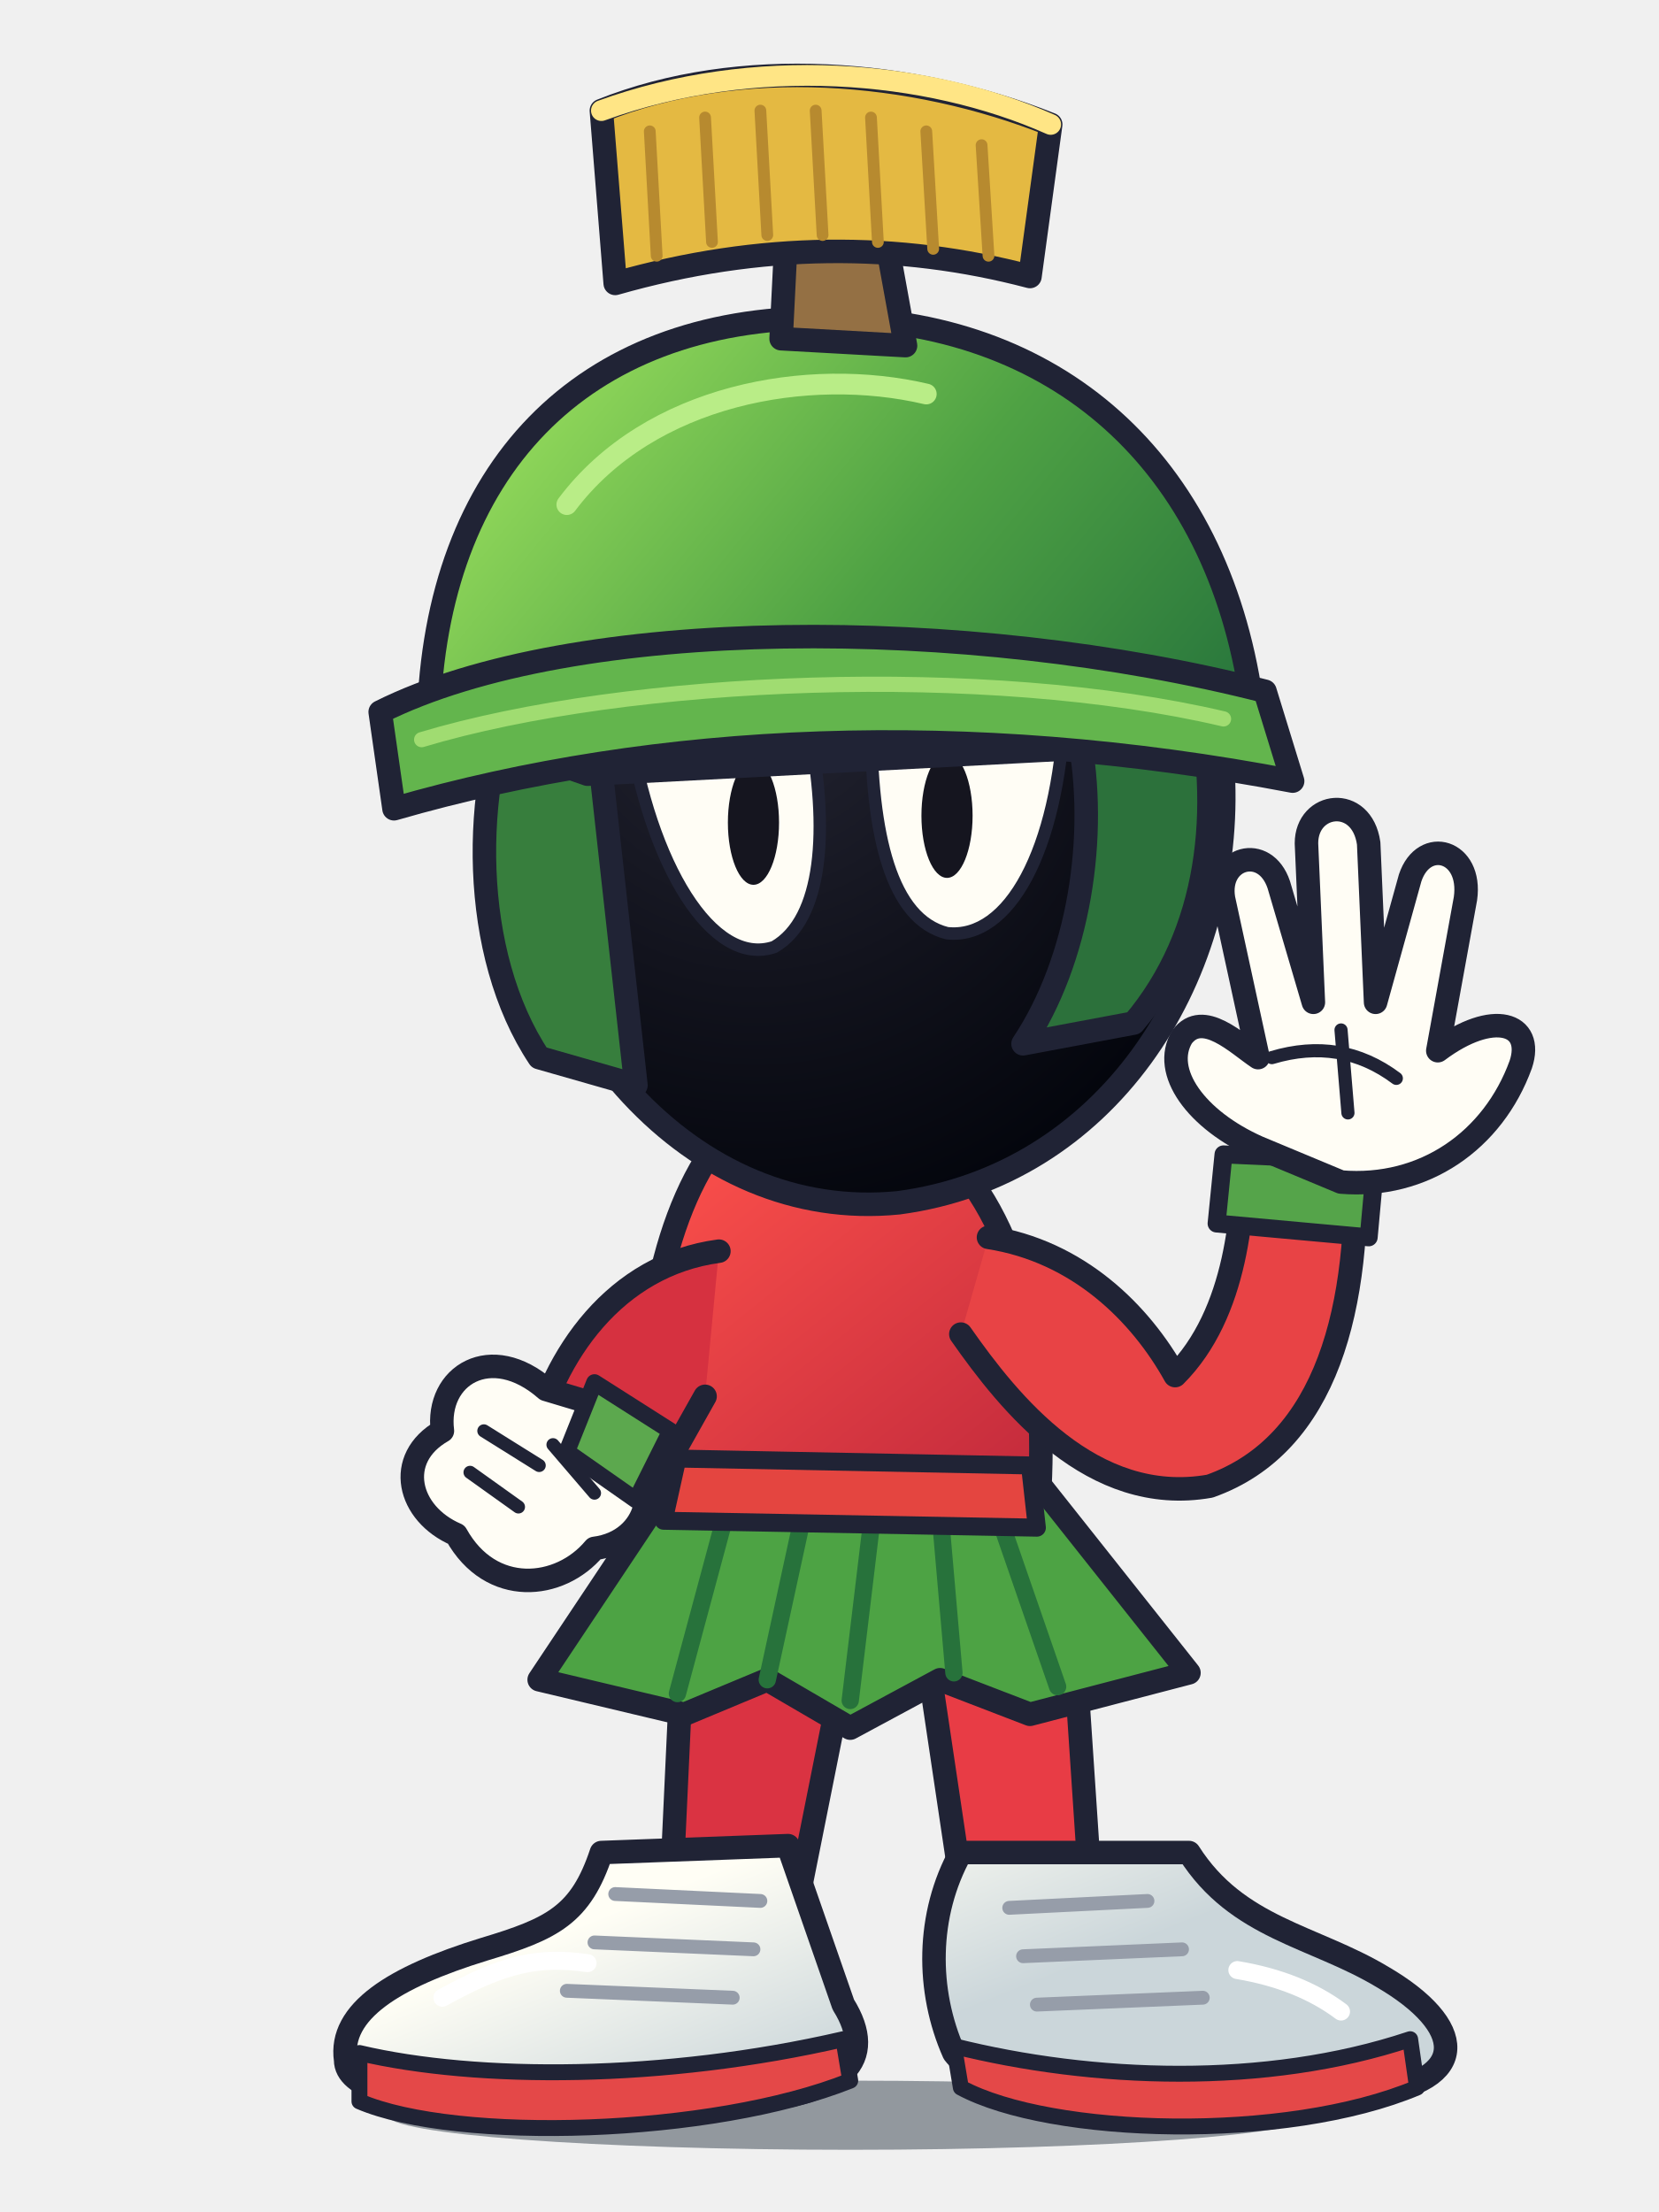
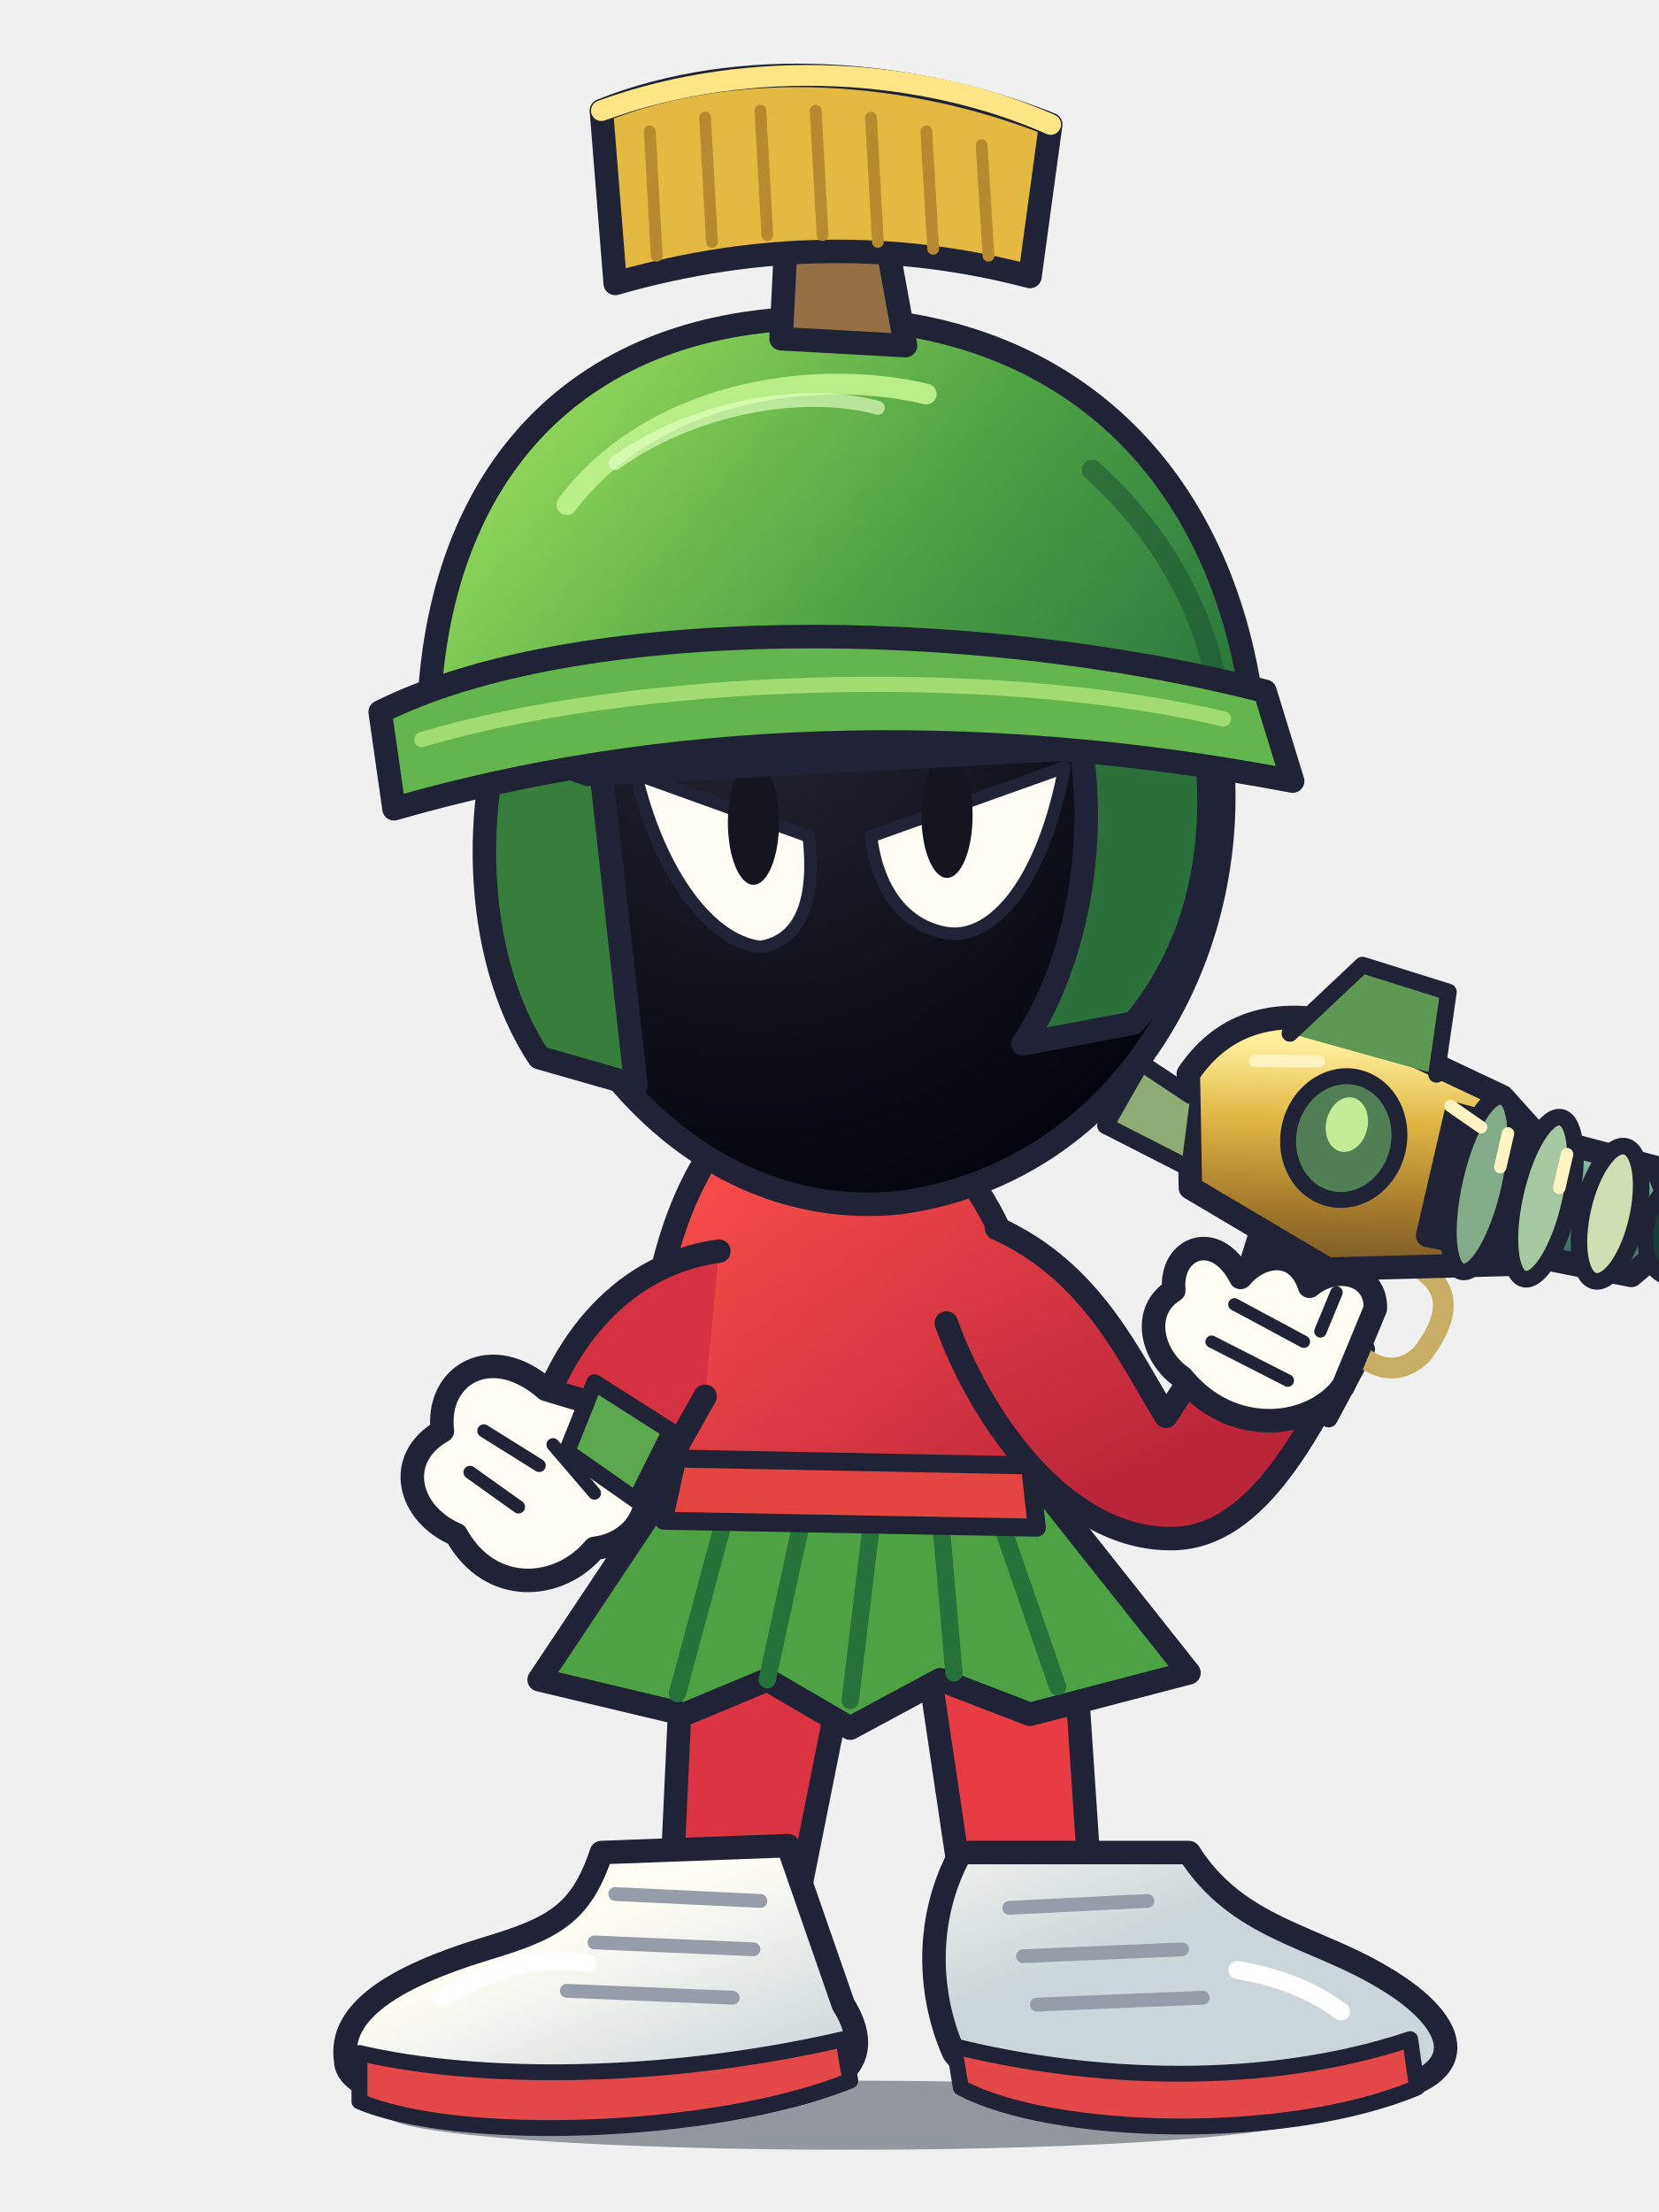
<svg xmlns="http://www.w3.org/2000/svg" viewBox="0 0 240 320" fill="none">
  <defs>
    <linearGradient id="marvinHelmet" x1="77" y1="58" x2="165" y2="130" gradientUnits="userSpaceOnUse">
      <stop stop-color="#91d85a" />
      <stop offset=".48" stop-color="#4fa244" />
      <stop offset="1" stop-color="#23703b" />
    </linearGradient>
    <linearGradient id="marvinRed" x1="97" y1="171" x2="145" y2="231" gradientUnits="userSpaceOnUse">
      <stop stop-color="#f94e4a" />
      <stop offset="1" stop-color="#bb253a" />
    </linearGradient>
    <linearGradient id="marvinShoe" x1="100" y1="272" x2="112" y2="302" gradientUnits="userSpaceOnUse">
      <stop stop-color="#fffef5" />
      <stop offset="1" stop-color="#cbd6da" />
    </linearGradient>
    <radialGradient id="marvinFace" cx="35%" cy="30%" r="75%">
      <stop stop-color="#262735" />
      <stop offset=".55" stop-color="#12131d" />
      <stop offset="1" stop-color="#03050c" />
+     </radialGradient>
+     <linearGradient id="marvinGun" x1="185" y1="141" x2="192" y2="176" gradientUnits="userSpaceOnUse">
+       <stop stop-color="#ffef9c" />
+       <stop offset=".3" stop-color="#e2b746" />
+       <stop offset=".65" stop-color="#a77b2c" />
+       <stop offset="1" stop-color="#684c25" />
+     </linearGradient>
+     <linearGradient id="marvinBarrel" x1="216" y1="143" x2="216" y2="169" gradientUnits="userSpaceOnUse">
+       <stop stop-color="#d6f0de" />
+       <stop offset=".35" stop-color="#6ea389" />
+       <stop offset="1" stop-color="#234f48" />
+     </linearGradient>
+     <radialGradient id="marvinCharge">
+       <stop stop-color="#faffd6" />
+       <stop offset=".3" stop-color="#afff91" stop-opacity=".8" />
+       <stop offset="1" stop-color="#53e6c0" stop-opacity="0" />
    </radialGradient>
  </defs>
  <ellipse cx="123" cy="306" rx="67" ry="5" fill="#041323" opacity=".4" />
  <g stroke="#202335" stroke-width="3.4" stroke-linecap="round" stroke-linejoin="round">
    <path d="M99 233 97 276l18 1 9-45" fill="#da3342" />
    <path d="m133 232 7 47 18-2-3-45" fill="#e83c45" />
    <g class="marvin-shoes">
      <path d="M87 268c-3 9-7 11-17 14-13 4-21 9-20 16 0 8 31 8 58 6 14-1 19-6 14-14l-8-23Z" fill="url(#marvinShoe)" />
      <path d="M52 297c17 4 44 4 70-2l1 6c-20 8-57 9-71 3Z" fill="#e44848" stroke-width="2.3" />
      <path d="M139 268c-5 9-5 20-1 29 6 8 40 9 60 6 15-2 14-10 2-17-10-6-21-7-28-18Z" fill="url(#marvinShoe)" />
      <path d="M138 296c20 5 45 6 66-1l1 7c-19 8-53 7-66 0Z" fill="#e44848" stroke-width="2.3" />
      <path d="m89 274 21 1m-24 6 23 1m-27 6 24 1m40-13 20-1m-18 8 23-1m-21 8 24-1" stroke="#969da9" stroke-width="2" />
      <path d="M64 289c9-5 14-6 21-5m94 1c6 1 11 3 15 6" stroke="#fff" stroke-width="2.6" />
    </g>
    <g class="marvin-balance">
      <path d="M102 168c-8 13-10 34-8 52l56 1c2-20-1-40-11-52" fill="url(#marvinRed)" />
      <path d="M104 181c-15 2-24 15-27 28l16 9 9-16" fill="#d63140" />
      <g class="marvin-hip-glove">
        <path d="M79 201c-8-7-16-2-15 6-7 4-5 12 2 15 5 9 15 8 20 2 8-1 10-10 4-14l-1-6Z" fill="#fffdf5" />
        <path d="m70 207 8 5m-10 1 7 5m5-9 6 7" stroke-width="1.9" />
        <path d="m86 200 11 7-5 10-10-7Z" fill="#5ca84e" stroke-width="2.4" />
      </g>
-       <g class="marvin-wave-arm">
-         <path d="M143 179c13 2 22 11 27 20 9-9 10-24 10-34l16 1c1 23-4 43-21 49-17 3-29-12-36-22" fill="#e84345" />
-         <path d="m177 167 22 1-1 11-22-2Z" fill="#55a44a" stroke-width="2.6" />
-         <g class="marvin-wave-hand">
-           <path d="M182 166c-9-4-14-11-11-16 3-4 8 1 11 3l-5-23c-1-6 6-8 8-2l5 17-1-23c0-6 8-7 9 0l1 23 5-18c2-6 9-4 8 3l-4 22c8-6 14-4 12 2-4 11-14 18-26 17Z" fill="#fffdf5" />
-           <path d="M184 153q10-3 18 3m-8-7 1 12" stroke-width="1.9" />
+       <g class="marvin-gun-arm" transform="rotate(13 145 183)">
+         <path d="M143 178c15 3 23 14 30 21l9-25 16 5c-4 17-8 34-20 37-16 4-32-12-39-23" fill="url(#marvinRed)" />
+         <path d="m178 177 21 6-3 11-22-7Z" fill="#5da94f" stroke-width="2.6" />
+         <g class="marvin-ray-gun">
+           <path d="m181 162 17 4-5 24-14-2Z" fill="#456a45" />
+           <path d="M197 169q16 0 10 13-4 6-12 0" stroke="#c7ae64" stroke-width="3" />
+           <path d="M165 150q5-13 22-12l23 5 10 7-2 16-27 7-22-7Z" fill="url(#marvinGun)" />
+           <path d="m178 141 8-12 13 1 1 12" fill="#5e9954" stroke-width="2.4" />
+           <path d="m166 153-8-3-3 10 12 3" fill="#8eac74" stroke-width="2.4" />
+           <ellipse cx="189" cy="154" rx="8" ry="9" fill="#507e55" stroke-width="2.3" />
+           <ellipse cx="189" cy="152" rx="3" ry="4" fill="#c2ec96" stroke="none" />
+           <path d="m204 147 30 1 6 8-6 8-30 1Z" fill="url(#marvinBarrel)" />
+           <ellipse cx="210" cy="156" rx="4" ry="13" fill="#82ac87" stroke-width="2.4" />
+           <ellipse cx="219" cy="156" rx="4" ry="12" fill="#a6c9a1" stroke-width="2.4" />
+           <ellipse cx="229" cy="156" rx="4" ry="10" fill="#d0dfb2" stroke-width="2.4" />
+           <ellipse cx="239" cy="156" rx="4.5" ry="7" fill="#183c39" stroke-width="2.3" />
+           <path d="m174 146 9-2m20 2 5 2m4 0v5m9-4v5" stroke="#fff4c1" stroke-width="1.8" />
+           <path d="M179 177c-5-6-11-2-9 4-4 4-1 10 4 12 9 7 20 3 23-4l2-12c-1-5-7-5-10-1-3-5-8-3-10 1Z" fill="url(#marvinShoe)" />
+           <path d="m179 181 11 3m-13 3 12 3m4-14-1 6" stroke-width="1.8" />
+           <g class="marvin-gun-light" stroke="none" opacity="0">
+             <ellipse cx="238" cy="156" rx="26" ry="24" fill="url(#marvinCharge)" />
+             <ellipse cx="240" cy="156" rx="3" ry="5" fill="#e8ffbc" />
+             <path d="m222 167 14-2-6 4-10 1Z" fill="#d6ffb5" opacity=".7" />
+           </g>
+           <g class="marvin-laser" opacity="0" pointer-events="none">
+             <path d="M243 156h45" stroke="#63f9c1" stroke-width="7" opacity=".38" />
+             <path d="M243 156h45" stroke="#ecffca" stroke-width="2.4" />
+             <g class="marvin-laser-rings" stroke="#b9ffbe" stroke-width="2.5">
+               <ellipse cx="251" cy="156" rx="3" ry="8" />
+               <ellipse cx="263" cy="156" rx="3.5" ry="10" />
+             </g>
+           </g>
        </g>
      </g>
      <path d="m98 213-20 30 21 5 12-5 12 7 13-7 13 5 23-6-23-29Z" fill="#4da344" />
      <path d="m105 219-7 26m18-25-5 23m15-22-3 25m13-27 2 23m6-24 9 26" stroke="#27723b" stroke-width="2.5" />
      <path d="m98 211 51 1 1 9-54-1Z" fill="#e44540" stroke-width="2.6" />
      <g class="marvin-head">
        <path d="M73 115c-2-33 20-55 49-55 31 0 54 22 55 53 1 29-17 57-47 61-30 3-54-25-57-59Z" fill="url(#marvinFace)" />
        <g class="marvin-eyes">
-           <path d="M91 105c9-8 20-7 26 0 3 15 2 28-5 32-9 3-18-12-21-32Z" fill="#fffdf5" stroke-width="1.8" />
-           <path d="M126 104c9-7 22-7 28-1-1 20-8 33-17 32-8-2-11-14-11-31Z" fill="#fffdf5" stroke-width="1.8" />
+           <path d="M92 112l25 9c1 9-1 15-7 16-8-1-15-12-18-25Z" fill="#fffdf5" stroke-width="1.8" />
+           <path d="M126 121l28-10c-3 16-10 25-17 24-6-1-10-6-11-14Z" fill="#fffdf5" stroke-width="1.8" />
          <g class="marvin-pupils" fill="#15151f" stroke="none">
            <ellipse cx="109" cy="119" rx="3.7" ry="9" />
            <ellipse cx="137" cy="118" rx="3.7" ry="9" />
          </g>
        </g>
-         <path d="m90 103 25 5m13-3 27-7" stroke="#11121c" stroke-width="5" />
        <path d="M75 98c-7 16-7 40 3 55l14 4-5-45Z" fill="#377e3d" />
        <path d="M156 106c3 15 0 33-8 45l16-3c11-13 13-31 9-48Z" fill="#2c713b" />
        <path d="M62 104c1-36 22-58 57-58 34 0 57 21 62 55l-20 7-76 4Z" fill="url(#marvinHelmet)" />
        <path d="M82 73c12-16 35-20 52-16" stroke="#b9ed87" stroke-width="3" />
+         <path d="M89 67c11-8 27-11 38-8" stroke="#e3ffc2" stroke-width="2" opacity=".65" />
+         <path d="M158 68c10 9 16 20 18 31" stroke="#184e33" stroke-width="3" opacity=".5" />
        <path d="M55 103c28-14 85-14 128-3l4 13c-47-9-92-7-130 4Z" fill="#63b54d" />
        <path d="M61 107c30-9 82-11 116-3" stroke="#a0dc71" stroke-width="2.2" />
        <g class="marvin-plume">
          <path d="m113 49 1-20 13-1 4 22Z" fill="#947044" />
          <path d="M87 16c20-8 45-6 65 2l-3 22c-19-5-39-5-60 1Z" fill="#e4b942" />
          <path d="M87 16c22-8 47-6 65 2" stroke="#ffe585" stroke-width="3" />
          <path d="m94 19 1 18m7-20 1 18m7-19 1 18m7-18 1 18m7-17 1 18m7-16 1 17m7-15 1 16" stroke="#b78a2f" stroke-width="1.7" />
        </g>
      </g>
    </g>
  </g>
</svg>
